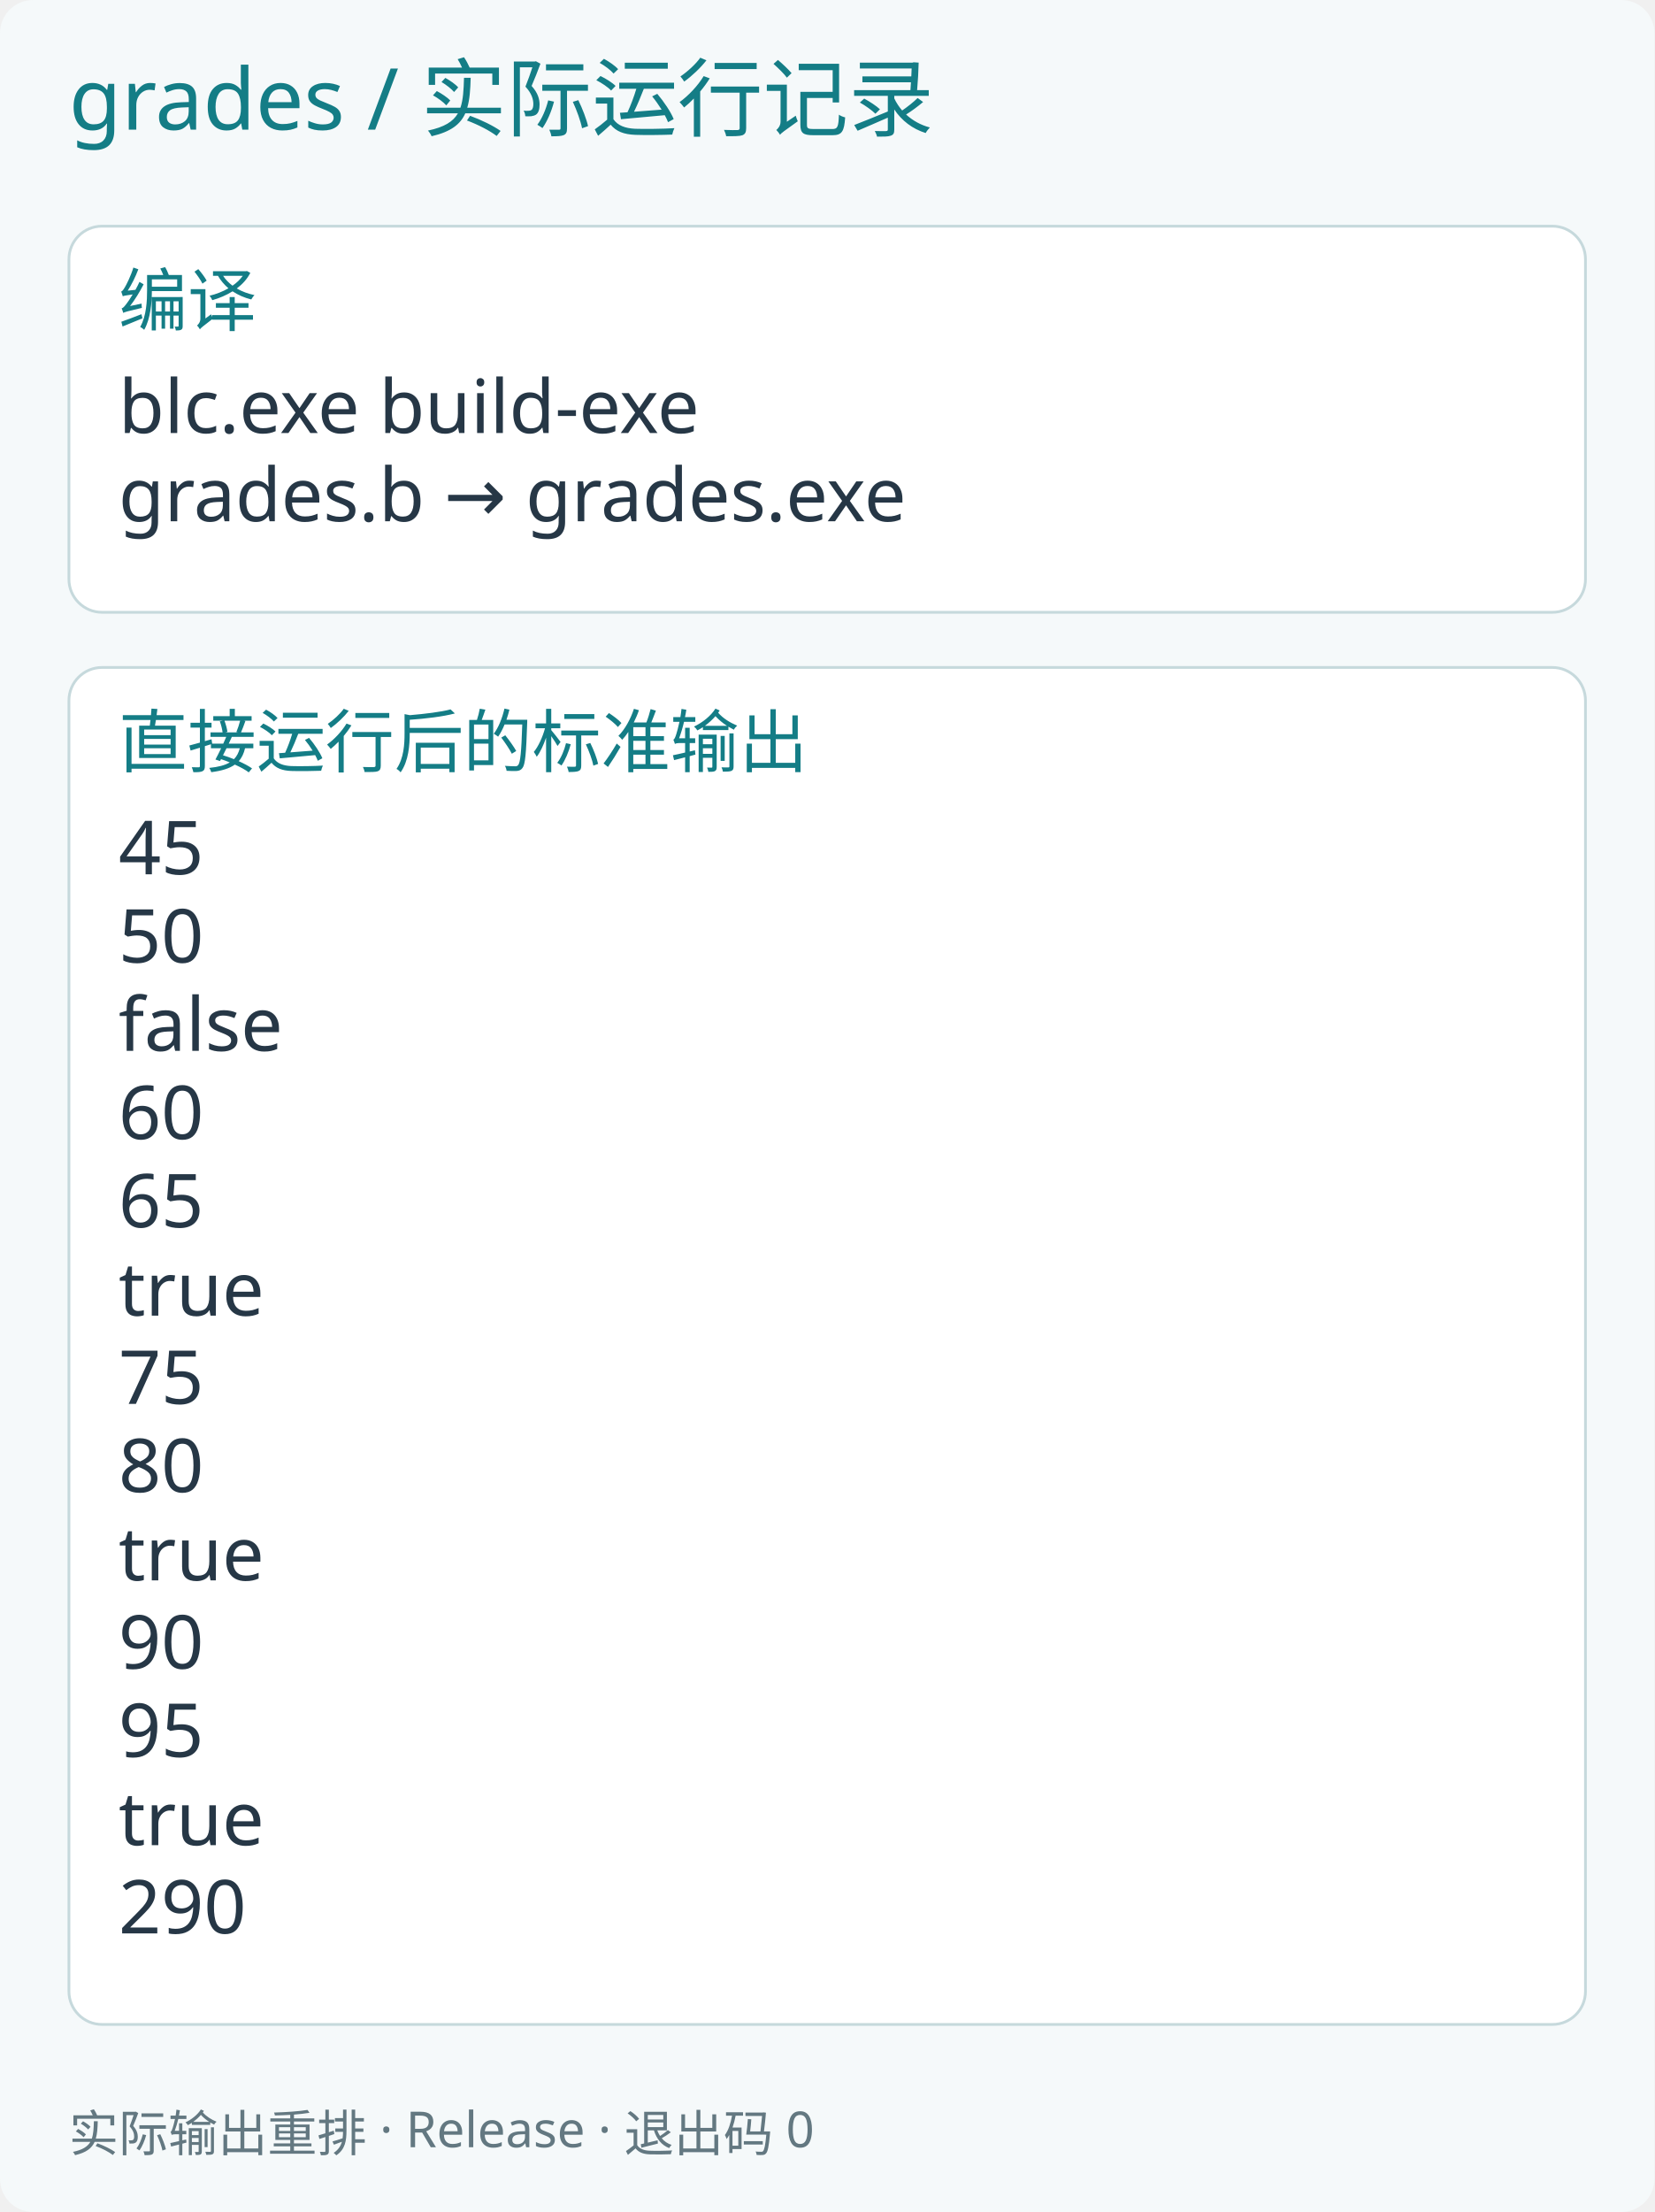
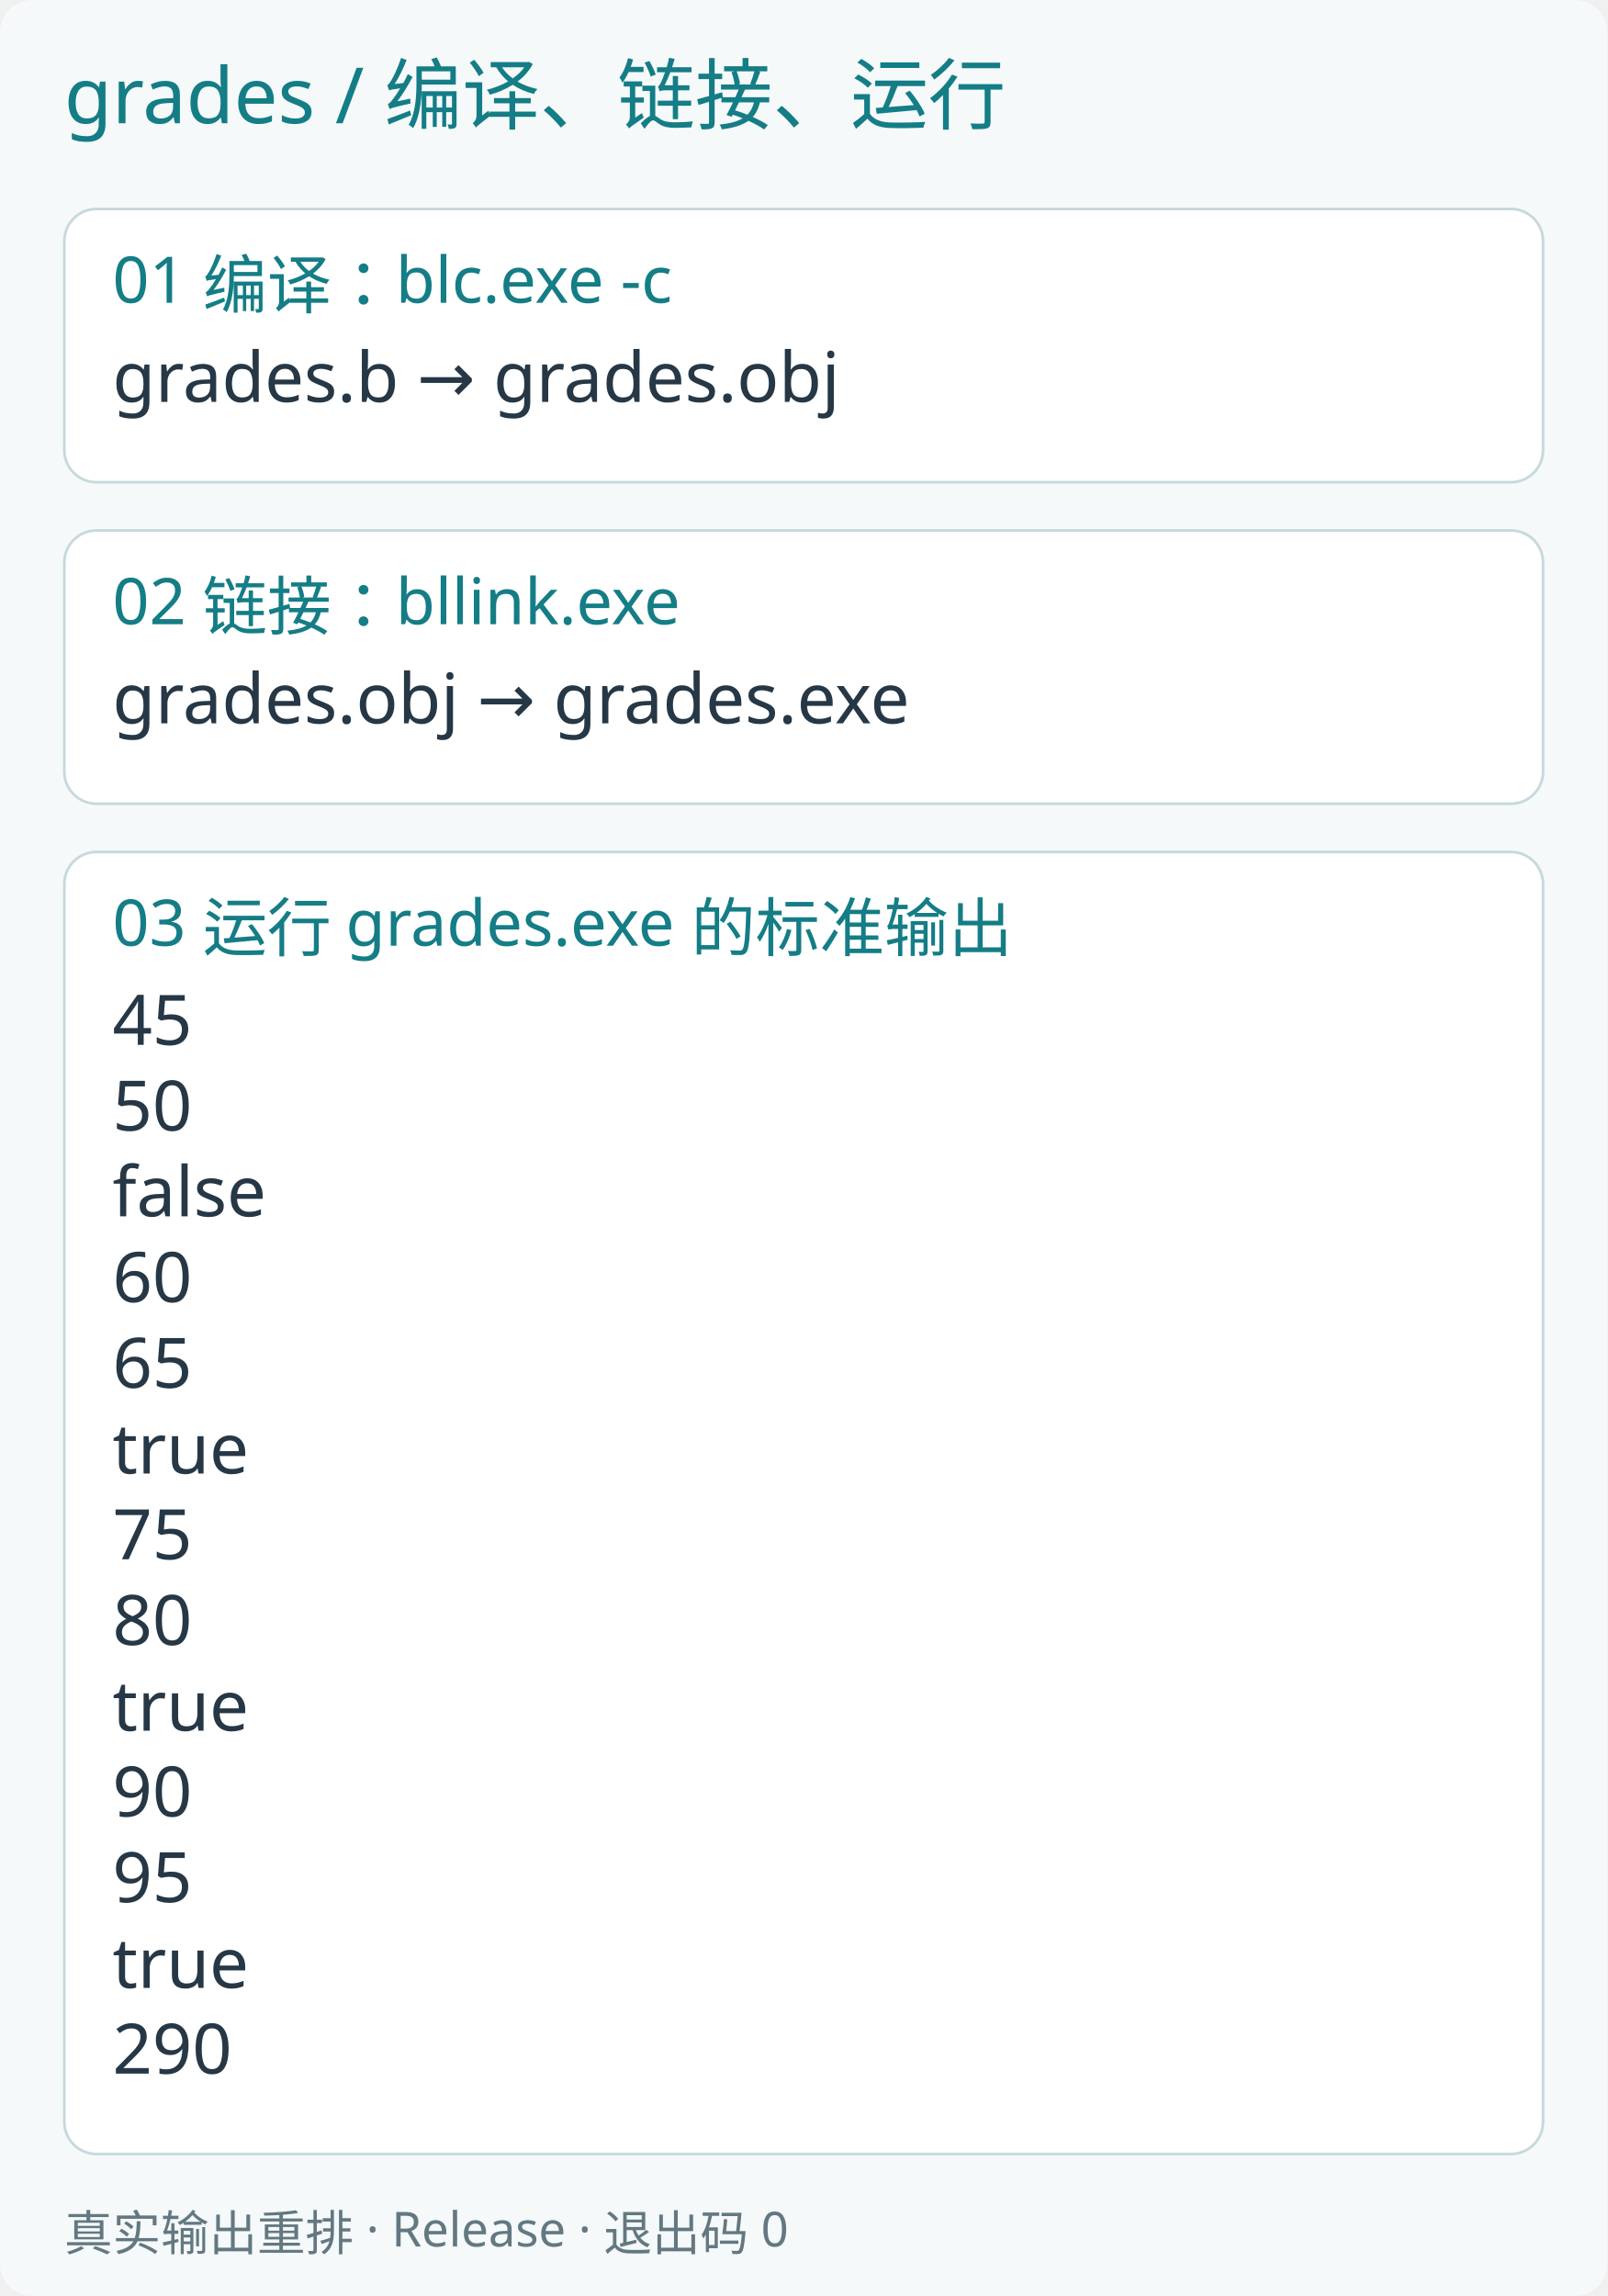
- <svg xmlns="http://www.w3.org/2000/svg" width="600" height="802">
-   <rect width="600" height="802" rx="12" fill="#f5f9fa" />
-   <text x="25" y="47" font-family="SimHei" font-size="31" fill="#147d86">grades / 实际运行记录</text>
-   <rect x="25" y="82" width="550" height="140" rx="12" fill="#ffffff" stroke="#c6d9dc" />
-   <text x="43" y="118" font-family="SimHei" font-size="25" fill="#147d86">编译</text>
-   <text x="43" y="157" font-family="SimHei" font-size="27" fill="#263746">blc.exe build-exe</text>
-   <text x="43" y="189" font-family="SimHei" font-size="27" fill="#263746">grades.b → grades.exe</text>
-   <rect x="25" y="242" width="550" height="492" rx="12" fill="#ffffff" stroke="#c6d9dc" />
-   <text x="43" y="278" font-family="SimHei" font-size="25" fill="#147d86">直接运行后的标准输出</text>
-   <text x="43" y="317" font-family="SimHei" font-size="27" fill="#263746">45</text>
-   <text x="43" y="349" font-family="SimHei" font-size="27" fill="#263746">50</text>
-   <text x="43" y="381" font-family="SimHei" font-size="27" fill="#263746">false</text>
-   <text x="43" y="413" font-family="SimHei" font-size="27" fill="#263746">60</text>
-   <text x="43" y="445" font-family="SimHei" font-size="27" fill="#263746">65</text>
-   <text x="43" y="477" font-family="SimHei" font-size="27" fill="#263746">true</text>
-   <text x="43" y="509" font-family="SimHei" font-size="27" fill="#263746">75</text>
-   <text x="43" y="541" font-family="SimHei" font-size="27" fill="#263746">80</text>
-   <text x="43" y="573" font-family="SimHei" font-size="27" fill="#263746">true</text>
-   <text x="43" y="605" font-family="SimHei" font-size="27" fill="#263746">90</text>
-   <text x="43" y="637" font-family="SimHei" font-size="27" fill="#263746">95</text>
-   <text x="43" y="669" font-family="SimHei" font-size="27" fill="#263746">true</text>
-   <text x="43" y="701" font-family="SimHei" font-size="27" fill="#263746">290</text>
-   <text x="25" y="780" font-family="SimHei" font-size="18" fill="#637881">实际输出重排 · Release · 退出码 0</text>
+ <svg xmlns="http://www.w3.org/2000/svg" width="600" height="857">
+   <rect width="600" height="857" rx="12" fill="#f5f9fa" />
+   <text x="24" y="46" font-family="SimHei" font-size="29" fill="#147d86">grades / 编译、链接、运行</text>
+   <rect x="24" y="78" width="552" height="102" rx="12" fill="white" stroke="#c6d9dc" />
+   <text x="42" y="113" font-family="SimHei" font-size="24" fill="#147d86">01 编译：blc.exe -c</text>
+   <text x="42" y="150" font-family="SimHei" font-size="26" fill="#263746">grades.b → grades.obj</text>
+   <rect x="24" y="198" width="552" height="102" rx="12" fill="white" stroke="#c6d9dc" />
+   <text x="42" y="233" font-family="SimHei" font-size="24" fill="#147d86">02 链接：bllink.exe</text>
+   <text x="42" y="270" font-family="SimHei" font-size="26" fill="#263746">grades.obj → grades.exe</text>
+   <rect x="24" y="318" width="552" height="486" rx="12" fill="white" stroke="#c6d9dc" />
+   <text x="42" y="353" font-family="SimHei" font-size="24" fill="#147d86">03 运行 grades.exe 的标准输出</text>
+   <text x="42" y="390" font-family="SimHei" font-size="26" fill="#263746">45</text>
+   <text x="42" y="422" font-family="SimHei" font-size="26" fill="#263746">50</text>
+   <text x="42" y="454" font-family="SimHei" font-size="26" fill="#263746">false</text>
+   <text x="42" y="486" font-family="SimHei" font-size="26" fill="#263746">60</text>
+   <text x="42" y="518" font-family="SimHei" font-size="26" fill="#263746">65</text>
+   <text x="42" y="550" font-family="SimHei" font-size="26" fill="#263746">true</text>
+   <text x="42" y="582" font-family="SimHei" font-size="26" fill="#263746">75</text>
+   <text x="42" y="614" font-family="SimHei" font-size="26" fill="#263746">80</text>
+   <text x="42" y="646" font-family="SimHei" font-size="26" fill="#263746">true</text>
+   <text x="42" y="678" font-family="SimHei" font-size="26" fill="#263746">90</text>
+   <text x="42" y="710" font-family="SimHei" font-size="26" fill="#263746">95</text>
+   <text x="42" y="742" font-family="SimHei" font-size="26" fill="#263746">true</text>
+   <text x="42" y="774" font-family="SimHei" font-size="26" fill="#263746">290</text>
+   <text x="24" y="840" font-family="SimHei" font-size="18" fill="#637881">真实输出重排 · Release · 退出码 0</text>
</svg>
